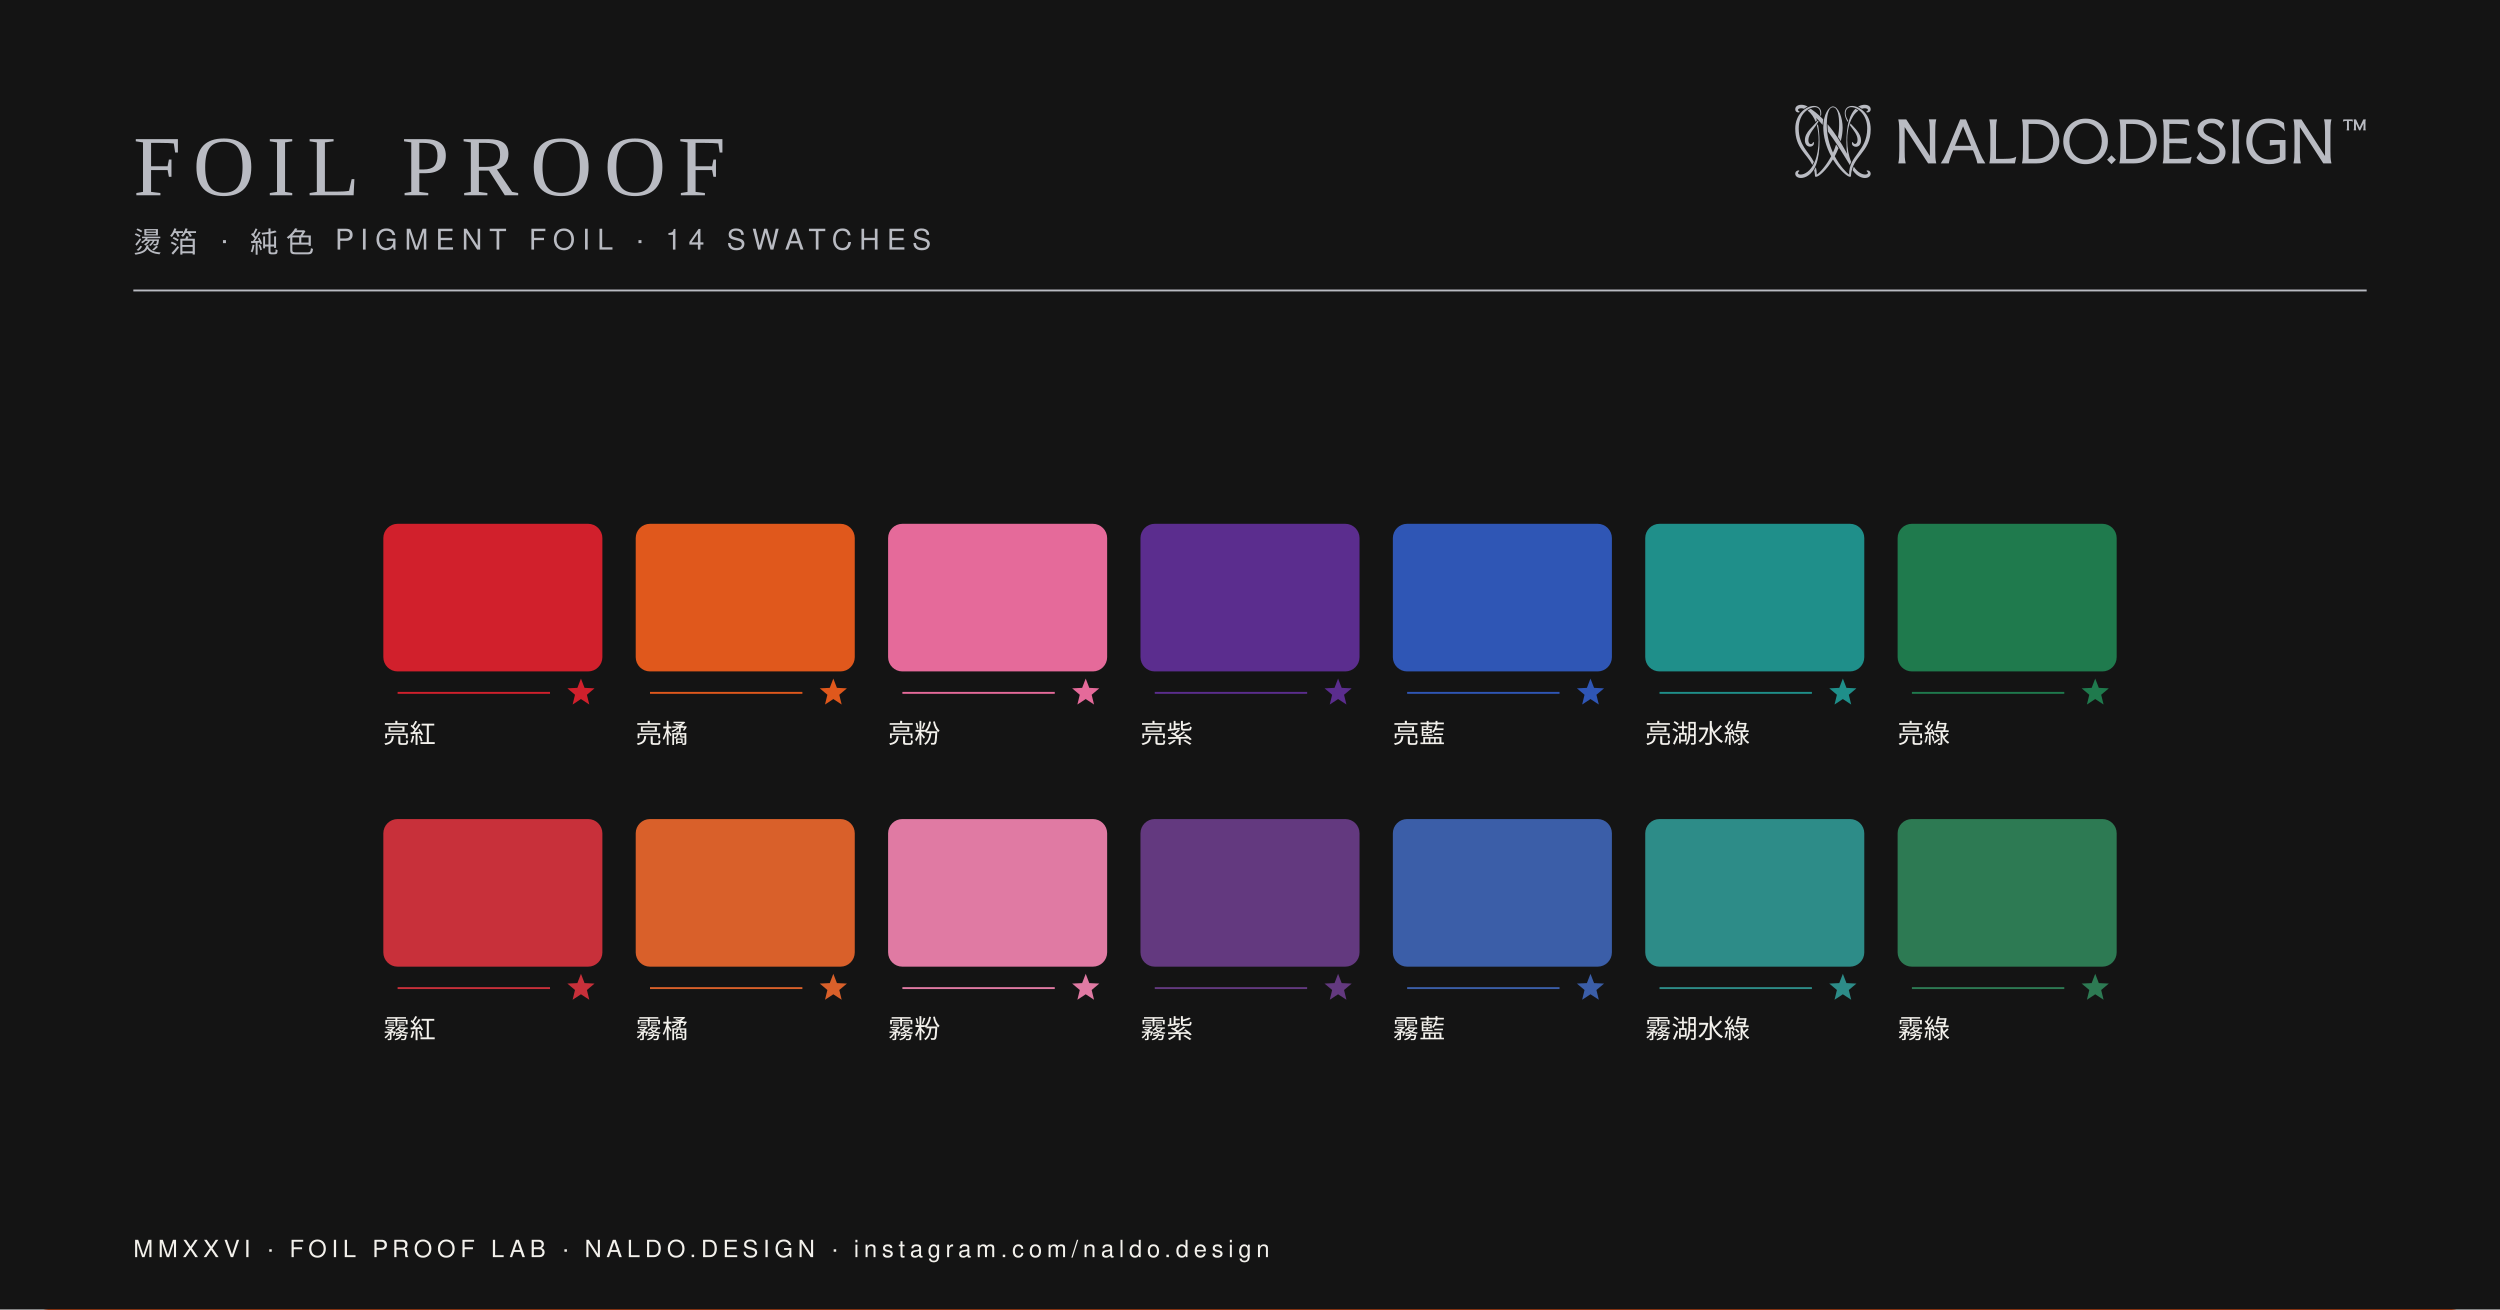
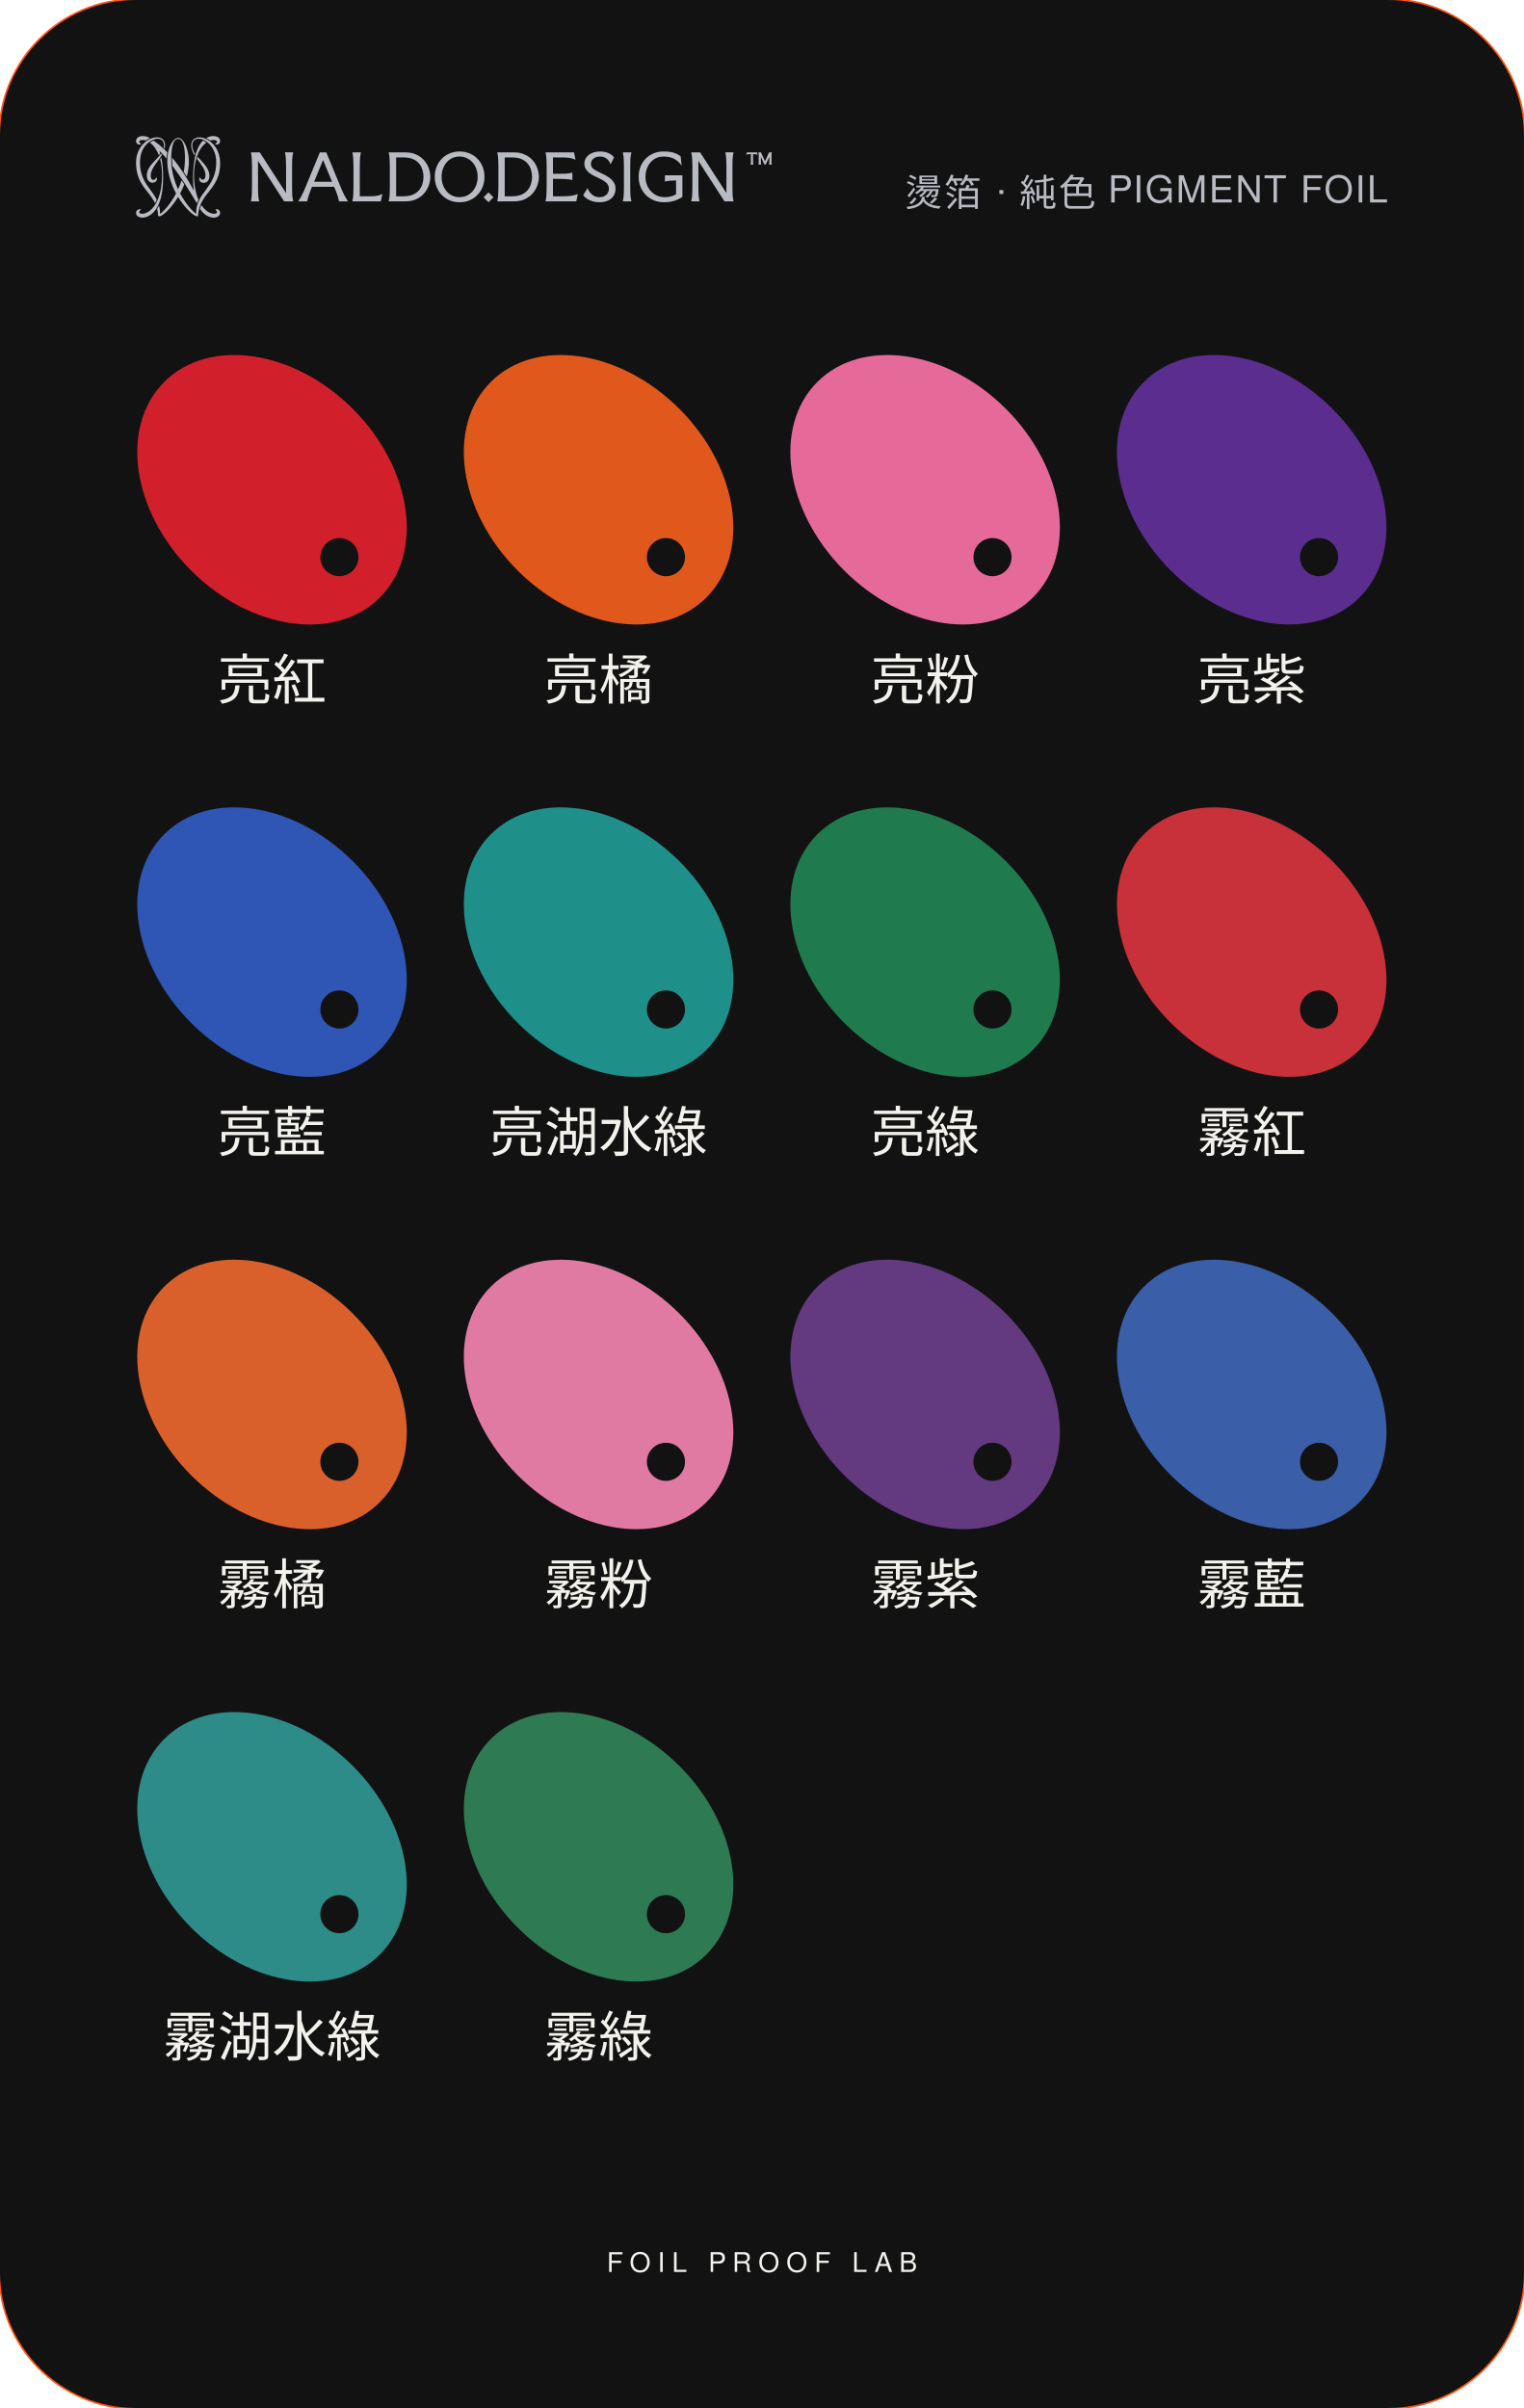
- <svg xmlns="http://www.w3.org/2000/svg" viewBox="0 0 1050 550" width="1050" height="550">
+ <svg xmlns="http://www.w3.org/2000/svg" viewBox="0 0 448 708" width="448" height="708">
  <g id="刀模">
-     <rect x="0" y="0" width="1050" height="550" rx="24" fill="none" stroke="#ff5511" stroke-width="1" />
+     <rect x="0" y="0" width="448" height="708" rx="40" fill="none" stroke="#ff5511" stroke-width="1" />
  </g>
-   <g id="紙_新百代 #141414">
-     <rect x="0" y="0" width="1050" height="550" fill="#141414" />
+   <g id="紙_銅版紙 #121212 0.5mm">
+     <rect x="0" y="0" width="448" height="708" rx="40" fill="#121212" />
  </g>
  <g id="燙箔_亮紅">
-     <rect x="161" y="220" width="92" height="62" rx="6" fill="#d1202c" />
-     <line x1="167" y1="291" x2="231" y2="291" stroke="#d1202c" stroke-width="0.8" />
-     <polygon points="244.0,285.0 245.5,288.9 249.7,289.1 246.5,291.8 247.5,295.9 244.0,293.6 240.5,295.9 241.5,291.8 238.3,289.1 242.5,288.9" fill="#d1202c" />
+     <path transform="translate(40 104) scale(0.22409)" d="M284.421 72.421C362.526 150.526 378.355 261.33 319.777 319.909C261.198 378.487 150.394 362.658 72.289 284.553C-5.816 206.449 -21.645 95.645 36.934 37.066C95.513 -21.513 206.316 -5.684 284.421 72.421ZM284.421 249.198C274.658 239.435 258.829 239.435 249.066 249.198C239.303 258.961 239.303 274.79 249.066 284.553C258.829 294.316 274.658 294.316 284.421 284.553C294.184 274.79 294.184 258.961 284.421 249.198Z" fill="#d1202c" />
  </g>
  <g id="燙箔_亮橘">
-     <rect x="267" y="220" width="92" height="62" rx="6" fill="#e0581c" />
-     <line x1="273" y1="291" x2="337" y2="291" stroke="#e0581c" stroke-width="0.8" />
-     <polygon points="350.0,285.0 351.5,288.9 355.7,289.1 352.5,291.8 353.5,295.9 350.0,293.6 346.5,295.9 347.5,291.8 344.3,289.1 348.5,288.9" fill="#e0581c" />
+     <path transform="translate(136 104) scale(0.22409)" d="M284.421 72.421C362.526 150.526 378.355 261.33 319.777 319.909C261.198 378.487 150.394 362.658 72.289 284.553C-5.816 206.449 -21.645 95.645 36.934 37.066C95.513 -21.513 206.316 -5.684 284.421 72.421ZM284.421 249.198C274.658 239.435 258.829 239.435 249.066 249.198C239.303 258.961 239.303 274.79 249.066 284.553C258.829 294.316 274.658 294.316 284.421 284.553C294.184 274.79 294.184 258.961 284.421 249.198Z" fill="#e0581c" />
  </g>
  <g id="燙箔_亮粉">
-     <rect x="373" y="220" width="92" height="62" rx="6" fill="#e56a9a" />
-     <line x1="379" y1="291" x2="443" y2="291" stroke="#e56a9a" stroke-width="0.8" />
-     <polygon points="456.0,285.0 457.5,288.9 461.7,289.1 458.5,291.8 459.5,295.9 456.0,293.6 452.5,295.9 453.5,291.8 450.3,289.1 454.5,288.9" fill="#e56a9a" />
+     <path transform="translate(232 104) scale(0.22409)" d="M284.421 72.421C362.526 150.526 378.355 261.33 319.777 319.909C261.198 378.487 150.394 362.658 72.289 284.553C-5.816 206.449 -21.645 95.645 36.934 37.066C95.513 -21.513 206.316 -5.684 284.421 72.421ZM284.421 249.198C274.658 239.435 258.829 239.435 249.066 249.198C239.303 258.961 239.303 274.79 249.066 284.553C258.829 294.316 274.658 294.316 284.421 284.553C294.184 274.79 294.184 258.961 284.421 249.198Z" fill="#e56a9a" />
  </g>
  <g id="燙箔_亮紫">
-     <rect x="479" y="220" width="92" height="62" rx="6" fill="#5b2d8e" />
-     <line x1="485" y1="291" x2="549" y2="291" stroke="#5b2d8e" stroke-width="0.8" />
-     <polygon points="562.0,285.0 563.5,288.9 567.7,289.1 564.5,291.8 565.5,295.9 562.0,293.6 558.5,295.9 559.5,291.8 556.3,289.1 560.5,288.9" fill="#5b2d8e" />
+     <path transform="translate(328 104) scale(0.22409)" d="M284.421 72.421C362.526 150.526 378.355 261.33 319.777 319.909C261.198 378.487 150.394 362.658 72.289 284.553C-5.816 206.449 -21.645 95.645 36.934 37.066C95.513 -21.513 206.316 -5.684 284.421 72.421ZM284.421 249.198C274.658 239.435 258.829 239.435 249.066 249.198C239.303 258.961 239.303 274.79 249.066 284.553C258.829 294.316 274.658 294.316 284.421 284.553C294.184 274.79 294.184 258.961 284.421 249.198Z" fill="#5b2d8e" />
  </g>
  <g id="燙箔_亮藍">
-     <rect x="585" y="220" width="92" height="62" rx="6" fill="#2f56b5" />
-     <line x1="591" y1="291" x2="655" y2="291" stroke="#2f56b5" stroke-width="0.8" />
-     <polygon points="668.0,285.0 669.5,288.9 673.7,289.1 670.5,291.8 671.5,295.9 668.0,293.6 664.5,295.9 665.5,291.8 662.3,289.1 666.5,288.9" fill="#2f56b5" />
+     <path transform="translate(40 237) scale(0.22409)" d="M284.421 72.421C362.526 150.526 378.355 261.33 319.777 319.909C261.198 378.487 150.394 362.658 72.289 284.553C-5.816 206.449 -21.645 95.645 36.934 37.066C95.513 -21.513 206.316 -5.684 284.421 72.421ZM284.421 249.198C274.658 239.435 258.829 239.435 249.066 249.198C239.303 258.961 239.303 274.79 249.066 284.553C258.829 294.316 274.658 294.316 284.421 284.553C294.184 274.79 294.184 258.961 284.421 249.198Z" fill="#2f56b5" />
  </g>
  <g id="燙箔_亮湖水綠">
-     <rect x="691" y="220" width="92" height="62" rx="6" fill="#1f8f8a" />
-     <line x1="697" y1="291" x2="761" y2="291" stroke="#1f8f8a" stroke-width="0.8" />
-     <polygon points="774.0,285.0 775.5,288.9 779.7,289.1 776.5,291.8 777.5,295.9 774.0,293.6 770.5,295.9 771.5,291.8 768.3,289.1 772.5,288.9" fill="#1f8f8a" />
+     <path transform="translate(136 237) scale(0.22409)" d="M284.421 72.421C362.526 150.526 378.355 261.33 319.777 319.909C261.198 378.487 150.394 362.658 72.289 284.553C-5.816 206.449 -21.645 95.645 36.934 37.066C95.513 -21.513 206.316 -5.684 284.421 72.421ZM284.421 249.198C274.658 239.435 258.829 239.435 249.066 249.198C239.303 258.961 239.303 274.79 249.066 284.553C258.829 294.316 274.658 294.316 284.421 284.553C294.184 274.79 294.184 258.961 284.421 249.198Z" fill="#1f8f8a" />
  </g>
  <g id="燙箔_亮綠">
-     <rect x="797" y="220" width="92" height="62" rx="6" fill="#1f7a4d" />
-     <line x1="803" y1="291" x2="867" y2="291" stroke="#1f7a4d" stroke-width="0.8" />
-     <polygon points="880.0,285.0 881.5,288.9 885.7,289.1 882.5,291.8 883.5,295.9 880.0,293.6 876.5,295.9 877.5,291.8 874.3,289.1 878.5,288.9" fill="#1f7a4d" />
+     <path transform="translate(232 237) scale(0.22409)" d="M284.421 72.421C362.526 150.526 378.355 261.33 319.777 319.909C261.198 378.487 150.394 362.658 72.289 284.553C-5.816 206.449 -21.645 95.645 36.934 37.066C95.513 -21.513 206.316 -5.684 284.421 72.421ZM284.421 249.198C274.658 239.435 258.829 239.435 249.066 249.198C239.303 258.961 239.303 274.79 249.066 284.553C258.829 294.316 274.658 294.316 284.421 284.553C294.184 274.79 294.184 258.961 284.421 249.198Z" fill="#1f7a4d" />
  </g>
  <g id="燙箔_霧紅">
-     <rect x="161" y="344" width="92" height="62" rx="6" fill="#c8303a" />
-     <line x1="167" y1="415" x2="231" y2="415" stroke="#c8303a" stroke-width="0.8" />
-     <polygon points="244.0,409.0 245.5,412.9 249.7,413.1 246.5,415.8 247.5,419.9 244.0,417.6 240.5,419.9 241.5,415.8 238.3,413.1 242.5,412.9" fill="#c8303a" />
+     <path transform="translate(328 237) scale(0.22409)" d="M284.421 72.421C362.526 150.526 378.355 261.33 319.777 319.909C261.198 378.487 150.394 362.658 72.289 284.553C-5.816 206.449 -21.645 95.645 36.934 37.066C95.513 -21.513 206.316 -5.684 284.421 72.421ZM284.421 249.198C274.658 239.435 258.829 239.435 249.066 249.198C239.303 258.961 239.303 274.79 249.066 284.553C258.829 294.316 274.658 294.316 284.421 284.553C294.184 274.79 294.184 258.961 284.421 249.198Z" fill="#c8303a" />
  </g>
  <g id="燙箔_霧橘">
-     <rect x="267" y="344" width="92" height="62" rx="6" fill="#d9602a" />
-     <line x1="273" y1="415" x2="337" y2="415" stroke="#d9602a" stroke-width="0.8" />
-     <polygon points="350.0,409.0 351.5,412.9 355.7,413.1 352.5,415.8 353.5,419.9 350.0,417.6 346.5,419.9 347.5,415.8 344.3,413.1 348.5,412.9" fill="#d9602a" />
+     <path transform="translate(40 370) scale(0.22409)" d="M284.421 72.421C362.526 150.526 378.355 261.33 319.777 319.909C261.198 378.487 150.394 362.658 72.289 284.553C-5.816 206.449 -21.645 95.645 36.934 37.066C95.513 -21.513 206.316 -5.684 284.421 72.421ZM284.421 249.198C274.658 239.435 258.829 239.435 249.066 249.198C239.303 258.961 239.303 274.79 249.066 284.553C258.829 294.316 274.658 294.316 284.421 284.553C294.184 274.79 294.184 258.961 284.421 249.198Z" fill="#d9602a" />
  </g>
  <g id="燙箔_霧粉">
-     <rect x="373" y="344" width="92" height="62" rx="6" fill="#e07aa3" />
-     <line x1="379" y1="415" x2="443" y2="415" stroke="#e07aa3" stroke-width="0.8" />
-     <polygon points="456.0,409.0 457.5,412.9 461.7,413.1 458.5,415.8 459.5,419.9 456.0,417.6 452.5,419.9 453.5,415.8 450.3,413.1 454.5,412.9" fill="#e07aa3" />
+     <path transform="translate(136 370) scale(0.22409)" d="M284.421 72.421C362.526 150.526 378.355 261.33 319.777 319.909C261.198 378.487 150.394 362.658 72.289 284.553C-5.816 206.449 -21.645 95.645 36.934 37.066C95.513 -21.513 206.316 -5.684 284.421 72.421ZM284.421 249.198C274.658 239.435 258.829 239.435 249.066 249.198C239.303 258.961 239.303 274.79 249.066 284.553C258.829 294.316 274.658 294.316 284.421 284.553C294.184 274.79 294.184 258.961 284.421 249.198Z" fill="#e07aa3" />
  </g>
  <g id="燙箔_霧紫">
-     <rect x="479" y="344" width="92" height="62" rx="6" fill="#63397f" />
-     <line x1="485" y1="415" x2="549" y2="415" stroke="#63397f" stroke-width="0.8" />
-     <polygon points="562.0,409.0 563.5,412.9 567.7,413.1 564.5,415.8 565.5,419.9 562.0,417.6 558.5,419.9 559.5,415.8 556.3,413.1 560.5,412.9" fill="#63397f" />
+     <path transform="translate(232 370) scale(0.22409)" d="M284.421 72.421C362.526 150.526 378.355 261.33 319.777 319.909C261.198 378.487 150.394 362.658 72.289 284.553C-5.816 206.449 -21.645 95.645 36.934 37.066C95.513 -21.513 206.316 -5.684 284.421 72.421ZM284.421 249.198C274.658 239.435 258.829 239.435 249.066 249.198C239.303 258.961 239.303 274.79 249.066 284.553C258.829 294.316 274.658 294.316 284.421 284.553C294.184 274.79 294.184 258.961 284.421 249.198Z" fill="#63397f" />
  </g>
  <g id="燙箔_霧藍">
-     <rect x="585" y="344" width="92" height="62" rx="6" fill="#3b5ea8" />
-     <line x1="591" y1="415" x2="655" y2="415" stroke="#3b5ea8" stroke-width="0.8" />
-     <polygon points="668.0,409.0 669.5,412.9 673.7,413.1 670.5,415.8 671.5,419.9 668.0,417.6 664.5,419.9 665.5,415.8 662.3,413.1 666.5,412.9" fill="#3b5ea8" />
+     <path transform="translate(328 370) scale(0.22409)" d="M284.421 72.421C362.526 150.526 378.355 261.33 319.777 319.909C261.198 378.487 150.394 362.658 72.289 284.553C-5.816 206.449 -21.645 95.645 36.934 37.066C95.513 -21.513 206.316 -5.684 284.421 72.421ZM284.421 249.198C274.658 239.435 258.829 239.435 249.066 249.198C239.303 258.961 239.303 274.79 249.066 284.553C258.829 294.316 274.658 294.316 284.421 284.553C294.184 274.79 294.184 258.961 284.421 249.198Z" fill="#3b5ea8" />
  </g>
  <g id="燙箔_霧湖水綠">
-     <rect x="691" y="344" width="92" height="62" rx="6" fill="#2d8c88" />
-     <line x1="697" y1="415" x2="761" y2="415" stroke="#2d8c88" stroke-width="0.8" />
-     <polygon points="774.0,409.0 775.5,412.9 779.7,413.1 776.5,415.8 777.5,419.9 774.0,417.6 770.5,419.9 771.5,415.8 768.3,413.1 772.5,412.9" fill="#2d8c88" />
+     <path transform="translate(40 503) scale(0.22409)" d="M284.421 72.421C362.526 150.526 378.355 261.33 319.777 319.909C261.198 378.487 150.394 362.658 72.289 284.553C-5.816 206.449 -21.645 95.645 36.934 37.066C95.513 -21.513 206.316 -5.684 284.421 72.421ZM284.421 249.198C274.658 239.435 258.829 239.435 249.066 249.198C239.303 258.961 239.303 274.79 249.066 284.553C258.829 294.316 274.658 294.316 284.421 284.553C294.184 274.79 294.184 258.961 284.421 249.198Z" fill="#2d8c88" />
  </g>
  <g id="燙箔_霧綠">
-     <rect x="797" y="344" width="92" height="62" rx="6" fill="#2d7a53" />
-     <line x1="803" y1="415" x2="867" y2="415" stroke="#2d7a53" stroke-width="0.8" />
-     <polygon points="880.0,409.0 881.5,412.9 885.7,413.1 882.5,415.8 883.5,419.9 880.0,417.6 876.5,419.9 877.5,415.8 874.3,413.1 878.5,412.9" fill="#2d7a53" />
+     <path transform="translate(136 503) scale(0.22409)" d="M284.421 72.421C362.526 150.526 378.355 261.33 319.777 319.909C261.198 378.487 150.394 362.658 72.289 284.553C-5.816 206.449 -21.645 95.645 36.934 37.066C95.513 -21.513 206.316 -5.684 284.421 72.421ZM284.421 249.198C274.658 239.435 258.829 239.435 249.066 249.198C239.303 258.961 239.303 274.79 249.066 284.553C258.829 294.316 274.658 294.316 284.421 284.553C294.184 274.79 294.184 258.961 284.421 249.198Z" fill="#2d7a53" />
  </g>
  <g id="燙箔_霧銀 MS-03">
-     <text x="56" y="82" font-family="Georgia, 'Times New Roman', serif" font-size="36" letter-spacing="5" fill="#b9bbc2">FOIL PROOF</text>
-     <text x="56" y="106" font-family="Helvetica, Arial, sans-serif" font-size="12" letter-spacing="3" fill="#b9bbc2">燙箔 · 純色  PIGMENT FOIL · 14 SWATCHES</text>
-     <line x1="56" y1="122" x2="994" y2="122" stroke="#b9bbc2" stroke-width="0.8" />
-     <g id="logo" transform="translate(754.0 44.0) scale(0.15385) translate(-200.0 -200.0)" fill="#b9bbc2">
+     <g id="logo" transform="translate(40 40) scale(0.12) translate(-200.0 -200.0)" fill="#b9bbc2">
      <path d="M263.644 245.786C254.719 261.592 235.894 279.223 235.894 296.736C235.894 302.818 237.929 307.285 242.488 307.285C248.461 307.285 247.679 301.724 249.638 301.724C250.387 301.724 251.085 302.12 251.085 304.854C251.085 310.784 245.971 314.376 240.402 314.376C233.715 314.376 226.354 309.203 226.354 296.711C226.354 273.696 249.277 259.918 261.213 243.203C261.348 243.338 262.433 244.473 263.644 245.786Z" />
      <path d="M271.004 222.905C271.004 225.303 270.702 227.885 270.054 230.636C269.347 229.963 268.632 229.29 267.917 228.634C267.917 228.466 268.38 226.615 268.38 223.604C268.38 212.281 262.021 206.612 253.054 206.612C249.235 206.612 244.936 207.638 240.453 209.699H240.444C240.36 209.749 235.33 212.063 231.931 214.78H231.906V214.796C216.302 226.144 209.539 244.852 209.539 264.527C209.539 311.541 236.836 328.163 250.799 356.014C249.302 359.371 248.082 361.701 246.526 364.393C231.629 333.075 200 318.876 200 264.981C200 225.252 230.081 203.18 251.085 203.18C262.349 203.18 271.004 209.531 271.004 222.897V222.905Z" />
      <path d="M405.998 267.026C405.998 223.208 373.949 203.213 355.047 203.213C342.858 203.213 335.128 210.919 335.128 222.948C335.128 229.829 337.651 238.123 343.321 247.199C343.666 245.794 344.044 244.415 344.44 243.06C339.897 236.524 337.593 229.357 337.593 223.116C337.593 213.35 343.245 205.846 354.845 206.57C371.257 207.596 396.459 227.137 396.459 264.351C396.459 327.254 346.156 337.769 347.098 390.604C339.763 385.422 322.291 367.673 307.899 340.587C311.625 333.673 315.091 326.279 318.111 318.506C317.202 317.076 314.645 313.139 311.516 308.412C309.034 316.243 306.115 323.654 302.944 330.594C293.136 309.304 286.078 283.446 286.078 255.754C286.078 237.265 288.636 206.915 302.995 206.915C315.562 206.915 319.844 229.719 319.844 253.129C319.844 265.629 318.624 278.289 316.79 287.752C318.599 290.503 321.593 295.096 324.302 299.487C327.969 285.532 329.408 273.158 329.408 262.374C329.408 237.029 318.758 205.047 303.003 204.467C292.404 204.509 276.413 225.084 276.581 261.684C276.691 285.599 283.454 313.686 298.032 340.596C284.06 367.169 267.084 385.22 258.841 390.68C258.841 383.681 258.101 377.095 256.326 370.432C254.988 373.259 253.398 376.186 251.691 378.836C253.777 387.265 253.642 391.975 253.979 394.44C254.105 395.323 254.29 395.92 254.66 396.299C255.03 396.677 255.594 396.82 256.46 396.82C264.435 396.82 285.506 378.129 302.969 349.209C320.752 378.449 342.295 396.837 349.832 396.837C350.404 396.837 350.883 396.61 351.253 396.24C351.699 395.794 351.977 395.13 352.01 394.44C354.997 338.56 405.989 331.738 405.989 267.017L405.998 267.026Z" />
      <path d="M379.669 297.3C379.669 309.732 372.426 314.754 365.755 314.754C360.069 314.754 354.795 311.104 354.795 305.291C354.795 302.145 355.695 301.817 356.317 301.817C357.529 301.817 357.899 303.928 359.413 305.442C360.263 306.292 361.768 306.965 363.383 306.965C366.529 306.965 370.104 304.408 370.104 295.575C370.104 281.872 359.001 269.213 349.319 255.956C349.529 255.207 350.572 251.851 350.841 251.043C361.718 263.198 379.669 278.482 379.669 297.3Z" />
      <path d="M234.018 204.971C230.569 206.511 226.91 208.732 224.007 210.919C221.131 209.943 218.489 209.548 216.21 209.548C210.893 209.548 207.503 211.718 207.503 213.871C207.503 217.413 211.962 217.614 211.962 219.272C211.962 220.306 210.506 220.971 208.614 220.971C205.081 220.971 200.017 218.666 200.017 212.222C200.017 204.475 207.344 200.008 216.613 200.008C222.106 200.008 228.289 201.581 234.018 204.971Z" />
      <path d="M266.344 300.69C266.344 323.292 263.552 346.896 256.654 364.275C246.509 390.259 228.6 399.924 215.629 399.924C206.629 399.924 200 395.273 200 388.19C200 381.965 205.653 379.105 208.942 379.105C210.296 379.105 211.264 379.593 211.264 380.527C211.264 381.805 207.512 383.471 207.512 386.364C207.512 388.779 210.406 390.495 214.897 390.495C224.63 390.495 241.824 382.419 253.138 355.939C260.422 339.14 263.787 317.404 263.787 296.694C263.787 282.184 262.138 268.17 259.026 256.721C259.968 255.392 260.893 254.046 261.794 252.692C264.611 265.722 266.344 282.89 266.344 300.69Z" />
      <path d="M405.989 212.222C405.989 218.666 400.925 220.954 397.392 220.954C395.5 220.954 394.044 220.298 394.044 219.271C394.044 217.614 398.494 217.412 398.494 213.871C398.494 211.827 395.188 209.531 389.779 209.531C387.491 209.531 384.825 209.943 381.881 210.961C378.752 208.664 375.126 206.578 371.795 205.081C378.255 201.211 384.615 200 389.695 200C395.769 200 405.989 202.725 405.989 212.222Z" />
      <path d="M405.955 388.055C405.955 393.725 401.001 400 389.746 400C388.333 400 370.55 399.798 356.586 378.44C357.276 375.723 358.395 372.275 359.791 368.893C370.634 385.363 383.084 390.427 390.865 390.427C395.508 390.427 398.494 388.627 398.494 386.364C398.494 383.471 394.734 381.805 394.734 380.527C394.734 379.492 395.575 379.155 396.652 379.155C402.608 379.155 405.955 383.395 405.955 388.055Z" />
      <path d="M276.548 239.99C276.548 240.225 275.168 245.702 274.621 255.013C266.108 244.995 260.742 239.645 256.998 235.902C257.73 237.87 258.605 240.486 259.169 242.438C258.235 243.716 256.99 245.306 255.77 246.736C251.32 235.136 243.876 223.133 233.723 216.058C234.463 215.318 238.863 212.651 242.496 211.062H242.505C261.053 223.402 276.077 239.502 276.548 239.99Z" />
      <path d="M341.925 296.728C341.925 318.397 345.903 339.881 352.81 355.829C352.751 355.922 350.538 360.389 349.049 364.653C326.388 326.952 308.656 298.763 289.081 273.04C288.198 264.939 288.08 257.865 288.139 252.793C308.992 277.221 325.942 304.862 338.997 328.979C339.948 330.745 340.873 332.487 341.782 334.203C341.521 332.352 341.285 330.451 341.075 328.491C340.84 328.491 339.712 317.396 339.712 301.893C339.712 284.556 341.117 261.701 346.745 242.699C351.253 227.54 357.478 217.539 364.098 211.062H364.107C366.916 212.239 370.003 214.107 372.401 215.932C350.9 231.208 341.925 264.174 341.925 296.728Z" />
      <path d="M503.087 240.008L567.496 339.872V274.225C567.496 268.444 567.342 262.664 567.032 256.884C566.825 251.104 566.051 245.427 564.709 239.853H584.992C583.65 245.427 582.824 251.104 582.515 256.884C582.308 262.664 582.205 268.444 582.205 274.225V325.473C582.205 331.253 582.308 337.085 582.515 342.969C582.824 348.749 583.65 354.426 584.992 360H562.697L498.752 260.909V325.628C498.752 331.408 498.855 337.189 499.062 342.969C499.372 348.749 500.197 354.426 501.539 360H481.257C482.598 354.426 483.373 348.749 483.579 342.969C483.889 337.189 484.044 331.408 484.044 325.628V274.38C484.044 268.599 483.889 262.819 483.579 257.039C483.373 251.258 482.598 245.581 481.257 240.008H503.087ZM650.263 240.008H666.056L704.453 332.905C706.518 337.447 708.634 341.833 710.801 346.065C713.072 350.194 715.808 354.839 719.007 360H697.176C696.557 356.697 695.68 353.084 694.544 349.162C693.409 345.136 691.499 339.717 688.816 332.905L685.255 324.389H631.064L627.503 332.905C624.923 339.717 623.013 345.136 621.775 349.162C620.639 353.084 619.762 356.697 619.143 360H597.312C600.512 355.149 603.144 350.762 605.208 346.84C607.376 342.814 609.388 338.685 611.246 334.453L650.263 240.008ZM636.174 312.003H680.145L658.16 258.742L636.174 312.003ZM729.83 360C731.171 354.426 731.946 348.749 732.152 342.969C732.462 337.189 732.617 331.408 732.617 325.628V274.38C732.617 268.599 732.462 262.819 732.152 257.039C731.946 251.258 731.171 245.581 729.83 240.008H750.886C749.545 245.581 748.719 251.258 748.409 257.039C748.203 262.819 748.099 268.599 748.099 274.38V347.614H769.776C775.453 347.614 780.252 347.459 784.175 347.149C788.097 346.736 791.555 346.117 794.548 345.291C797.645 344.362 800.586 343.175 803.373 341.73L799.657 360H729.83ZM859.607 240.008C870.135 240.008 879.218 241.866 886.856 245.581C894.598 249.194 900.997 253.994 906.055 259.98C911.113 265.864 914.829 272.315 917.203 279.334C919.68 286.353 920.919 293.217 920.919 299.926C920.919 306.636 919.68 313.5 917.203 320.519C914.829 327.538 911.113 334.04 906.055 340.027C900.997 346.014 894.598 350.865 886.856 354.581C879.218 358.194 870.135 360 859.607 360H818.887C820.228 354.426 821.003 348.749 821.209 342.969C821.519 337.189 821.673 331.408 821.673 325.628V274.38C821.673 268.599 821.519 262.819 821.209 257.039C821.003 251.258 820.228 245.581 818.887 240.008H859.607ZM837.156 347.614H854.962C864.768 347.614 872.819 346.117 879.115 343.124C885.515 340.13 890.521 336.26 894.133 331.511C897.849 326.66 900.43 321.499 901.875 316.029C903.423 310.455 904.197 305.087 904.197 299.926C904.197 294.765 903.423 289.45 901.875 283.979C900.43 278.405 897.849 273.244 894.133 268.496C890.521 263.645 885.515 259.774 879.115 256.884C872.819 253.891 864.768 252.394 854.962 252.394H837.156V347.614ZM992.554 362.168C983.677 362.168 975.523 360.619 968.091 357.523C960.659 354.323 954.208 349.885 948.737 344.207C943.37 338.53 939.189 331.924 936.196 324.389C933.203 316.854 931.706 308.7 931.706 299.926C931.706 291.153 933.203 282.998 936.196 275.463C939.189 267.928 943.37 261.374 948.737 255.8C954.208 250.123 960.659 245.736 968.091 242.64C975.523 239.44 983.677 237.84 992.554 237.84C1001.43 237.84 1009.58 239.388 1017.02 242.485C1024.45 245.581 1030.9 249.968 1036.37 255.645C1041.84 261.219 1046.07 267.774 1049.07 275.309C1052.06 282.844 1053.56 291.05 1053.56 299.926C1053.56 308.7 1052.06 316.854 1049.07 324.389C1046.07 331.924 1041.84 338.53 1036.37 344.207C1030.9 349.885 1024.45 354.323 1017.02 357.523C1009.58 360.619 1001.43 362.168 992.554 362.168ZM992.399 349.781C999.108 349.781 1005.2 348.439 1010.67 345.756C1016.14 343.072 1020.84 339.459 1024.76 334.918C1028.68 330.273 1031.67 324.957 1033.74 318.97C1035.8 312.88 1036.83 306.532 1036.83 299.926C1036.83 293.217 1035.8 286.869 1033.74 280.882C1031.67 274.896 1028.68 269.632 1024.76 265.09C1020.84 260.445 1016.14 256.832 1010.67 254.252C1005.2 251.568 999.108 250.226 992.399 250.226C985.69 250.226 979.6 251.568 974.129 254.252C968.762 256.832 964.169 260.445 960.349 265.09C956.53 269.735 953.589 275.051 951.524 281.037C949.46 286.921 948.428 293.217 948.428 299.926C948.428 306.532 949.46 312.88 951.524 318.97C953.589 324.957 956.53 330.273 960.349 334.918C964.169 339.459 968.762 343.072 974.129 345.756C979.6 348.439 985.69 349.781 992.399 349.781ZM1063.4 338.014L1075.48 350.091L1063.4 362.168L1051.32 350.091L1063.4 338.014ZM1125.57 240.008C1136.1 240.008 1145.18 241.866 1152.82 245.581C1160.56 249.194 1166.96 253.994 1172.02 259.98C1177.07 265.864 1180.79 272.315 1183.16 279.334C1185.64 286.353 1186.88 293.217 1186.88 299.926C1186.88 306.636 1185.64 313.5 1183.16 320.519C1180.79 327.538 1177.07 334.04 1172.02 340.027C1166.96 346.014 1160.56 350.865 1152.82 354.581C1145.18 358.194 1136.1 360 1125.57 360H1084.85C1086.19 354.426 1086.96 348.749 1087.17 342.969C1087.48 337.189 1087.63 331.408 1087.63 325.628V274.38C1087.63 268.599 1087.48 262.819 1087.17 257.039C1086.96 251.258 1086.19 245.581 1084.85 240.008H1125.57ZM1103.12 347.614H1120.92C1130.73 347.614 1138.78 346.117 1145.08 343.124C1151.48 340.13 1156.48 336.26 1160.09 331.511C1163.81 326.66 1166.39 321.499 1167.84 316.029C1169.38 310.455 1170.16 305.087 1170.16 299.926C1170.16 294.765 1169.38 289.45 1167.84 283.979C1166.39 278.405 1163.81 273.244 1160.09 268.496C1156.48 263.645 1151.48 259.774 1145.08 256.884C1138.78 253.891 1130.73 252.394 1120.92 252.394H1103.12V347.614ZM1272.91 240.008L1276.63 258.277C1273.84 256.832 1270.9 255.697 1267.8 254.871C1264.81 253.942 1261.35 253.323 1257.43 253.013C1253.51 252.6 1248.71 252.394 1243.03 252.394H1221.36V292.495H1234.52C1240.3 292.495 1246.08 292.391 1251.86 292.185C1257.64 291.875 1263.31 291.05 1268.89 289.708V307.668C1263.31 306.326 1257.64 305.552 1251.86 305.345C1246.08 305.036 1240.3 304.881 1234.52 304.881H1221.36V347.614H1244.27C1252.73 347.614 1260.11 347.201 1266.41 346.375C1272.81 345.446 1278.07 343.898 1282.2 341.73L1278.49 360H1203.09C1204.43 354.426 1205.2 348.749 1205.41 342.969C1205.72 337.189 1205.87 331.408 1205.87 325.628V274.38C1205.87 268.599 1205.72 262.819 1205.41 257.039C1205.2 251.258 1204.43 245.581 1203.09 240.008H1272.91ZM1371.05 252.239L1362.54 268.961H1362.07C1361.35 266.07 1359.91 263.18 1357.74 260.29C1355.67 257.4 1352.89 255.026 1349.38 253.168C1345.97 251.207 1341.74 250.226 1336.68 250.226C1330.18 250.226 1324.81 251.878 1320.58 255.181C1316.45 258.484 1314.39 262.871 1314.39 268.341C1314.39 272.573 1315.78 276.083 1318.57 278.87C1321.35 281.553 1324.97 283.979 1329.4 286.147C1333.84 288.211 1338.54 290.43 1343.49 292.804C1348.76 295.281 1353.76 298.172 1358.51 301.475C1363.26 304.674 1367.13 308.545 1370.12 313.087C1373.12 317.525 1374.61 322.893 1374.61 329.189C1374.61 335.692 1373.01 341.421 1369.82 346.375C1366.72 351.33 1362.23 355.2 1356.34 357.987C1350.56 360.774 1343.6 362.168 1335.44 362.168C1329.04 362.168 1323.47 361.445 1318.72 360C1313.97 358.555 1309.95 356.852 1306.64 354.891C1303.45 352.826 1300.92 350.865 1299.06 349.007C1297.2 347.149 1295.96 345.807 1295.34 344.982L1305.72 328.105H1306.18C1307.52 331.511 1309.43 334.866 1311.91 338.169C1314.49 341.472 1317.69 344.259 1321.51 346.53C1325.43 348.697 1330.08 349.781 1335.44 349.781C1342.15 349.781 1347.62 347.872 1351.85 344.053C1356.19 340.13 1358.36 335.176 1358.36 329.189C1358.36 323.099 1356.29 318.248 1352.16 314.635C1348.04 310.919 1342.98 307.616 1336.99 304.726C1332.66 302.558 1328.22 300.442 1323.68 298.378C1319.24 296.21 1315.11 293.785 1311.29 291.101C1307.47 288.314 1304.37 285.063 1302 281.347C1299.63 277.631 1298.39 273.141 1298.28 267.877C1298.18 262.096 1299.73 256.987 1302.93 252.549C1306.13 248.007 1310.67 244.446 1316.55 241.866C1322.44 239.182 1329.25 237.84 1336.99 237.84C1342.87 237.84 1347.88 238.511 1352.01 239.853C1356.24 241.091 1359.7 242.64 1362.38 244.498C1365.07 246.252 1367.08 247.904 1368.42 249.452C1369.87 250.897 1370.74 251.826 1371.05 252.239ZM1413.48 240.008C1412.14 245.581 1411.31 251.258 1411 257.039C1410.8 262.819 1410.69 268.599 1410.69 274.38V325.628C1410.69 331.408 1410.8 337.189 1411 342.969C1411.31 348.749 1412.14 354.426 1413.48 360H1392.42C1393.77 354.426 1394.54 348.749 1394.75 342.969C1395.06 337.189 1395.21 331.408 1395.21 325.628V274.38C1395.21 268.599 1395.06 262.819 1394.75 257.039C1394.54 251.258 1393.77 245.581 1392.42 240.008H1413.48ZM1538.41 349.162C1531.29 353.807 1524.07 357.161 1516.74 359.226C1509.41 361.187 1501.72 362.168 1493.67 362.168C1484.48 362.168 1476.07 360.619 1468.43 357.523C1460.79 354.323 1454.19 349.885 1448.61 344.207C1443.14 338.53 1438.86 331.924 1435.76 324.389C1432.77 316.854 1431.27 308.7 1431.27 299.926C1431.27 291.153 1432.72 282.998 1435.61 275.463C1438.6 267.928 1442.78 261.374 1448.15 255.8C1453.62 250.123 1460.02 245.736 1467.35 242.64C1474.78 239.44 1482.98 237.84 1491.96 237.84C1502.18 237.84 1510.49 238.821 1516.89 240.782C1523.29 242.743 1529.02 245.685 1534.08 249.607L1536.55 272.057H1536.09C1531.96 265.761 1526.39 260.548 1519.37 256.419C1512.45 252.291 1503.32 250.226 1491.96 250.226C1483.09 250.226 1475.35 252.497 1468.74 257.039C1462.13 261.58 1457.02 267.619 1453.41 275.154C1449.8 282.586 1447.99 290.843 1447.99 299.926C1447.99 306.739 1449.13 313.138 1451.4 319.125C1453.67 325.112 1456.92 330.428 1461.15 335.073C1465.39 339.614 1470.39 343.227 1476.17 345.911C1481.95 348.491 1488.35 349.781 1495.37 349.781C1500.84 349.781 1506 349.11 1510.85 347.769C1515.7 346.427 1519.73 344.724 1522.93 342.659V308.752C1518.29 308.855 1513.69 309.061 1509.15 309.371C1504.61 309.681 1500.07 310.403 1495.53 311.539V296.21H1538.41V349.162ZM1581.9 240.008L1646.31 339.872V274.225C1646.31 268.444 1646.15 262.664 1645.84 256.884C1645.64 251.104 1644.86 245.427 1643.52 239.853H1663.8C1662.46 245.427 1661.64 251.104 1661.33 256.884C1661.12 262.664 1661.02 268.444 1661.02 274.225V325.473C1661.02 331.253 1661.12 337.085 1661.33 342.969C1661.64 348.749 1662.46 354.426 1663.8 360H1641.51L1577.57 260.909V325.628C1577.57 331.408 1577.67 337.189 1577.87 342.969C1578.18 348.749 1579.01 354.426 1580.35 360H1560.07C1561.41 354.426 1562.19 348.749 1562.39 342.969C1562.7 337.189 1562.86 331.408 1562.86 325.628V274.38C1562.86 268.599 1562.7 262.819 1562.39 257.039C1562.19 251.258 1561.41 245.581 1560.07 240.008H1581.9Z" />
      <path d="M1721.42 240L1722.74 246.17C1721.42 245.509 1719.87 244.848 1718.33 244.627C1716.79 244.407 1714.37 244.187 1711.5 244.187V258.509C1711.5 260.492 1711.5 262.475 1711.5 264.238C1711.5 266.221 1711.94 267.984 1712.38 269.967H1705.33C1705.77 268.204 1705.99 266.221 1706.21 264.238C1706.43 262.255 1706.21 260.492 1706.21 258.509V244.187C1703.35 244.187 1701.15 244.187 1699.6 244.627C1698.06 244.848 1696.52 245.509 1694.98 246.17L1696.3 240H1721.86H1721.42ZM1730.89 240L1740.81 261.814L1750.72 240H1757.55C1757.11 241.763 1756.89 243.746 1756.67 245.729C1756.67 247.712 1756.67 249.695 1756.67 251.458V258.289C1756.67 260.272 1756.67 262.255 1756.67 264.018C1756.67 266.001 1757.11 267.763 1757.55 269.747H1750.5C1750.94 267.984 1751.16 266.001 1751.38 264.018C1751.38 262.034 1751.38 260.272 1751.38 258.289V250.356V250.797L1742.57 269.747H1739.26L1730.67 250.797V258.289C1730.67 260.272 1730.67 262.255 1730.67 264.018C1730.67 265.78 1730.89 267.763 1731.55 269.747H1724.5C1724.94 267.984 1725.16 266.001 1725.38 264.018C1725.38 262.034 1725.38 260.272 1725.38 258.289V251.458C1725.38 249.475 1725.38 247.492 1725.38 245.729C1725.38 243.746 1724.94 241.983 1724.5 240H1731.33H1730.89Z" />
    </g>
+     <text x="408" y="60.6" text-anchor="end" font-family="Helvetica, Arial, sans-serif" font-size="11" letter-spacing=".5" fill="#b9bbc2">燙箔 · 純色  PIGMENT FOIL</text>
  </g>
  <g id="印刷_白墨 標籤">
-     <text x="161" y="312" font-family="Helvetica, Arial, sans-serif" font-size="11" fill="#f3f1ec">亮紅</text>
-     <text x="267" y="312" font-family="Helvetica, Arial, sans-serif" font-size="11" fill="#f3f1ec">亮橘</text>
-     <text x="373" y="312" font-family="Helvetica, Arial, sans-serif" font-size="11" fill="#f3f1ec">亮粉</text>
-     <text x="479" y="312" font-family="Helvetica, Arial, sans-serif" font-size="11" fill="#f3f1ec">亮紫</text>
-     <text x="585" y="312" font-family="Helvetica, Arial, sans-serif" font-size="11" fill="#f3f1ec">亮藍</text>
-     <text x="691" y="312" font-family="Helvetica, Arial, sans-serif" font-size="11" fill="#f3f1ec">亮湖水綠</text>
-     <text x="797" y="312" font-family="Helvetica, Arial, sans-serif" font-size="11" fill="#f3f1ec">亮綠</text>
-     <text x="161" y="436" font-family="Helvetica, Arial, sans-serif" font-size="11" fill="#f3f1ec">霧紅</text>
-     <text x="267" y="436" font-family="Helvetica, Arial, sans-serif" font-size="11" fill="#f3f1ec">霧橘</text>
-     <text x="373" y="436" font-family="Helvetica, Arial, sans-serif" font-size="11" fill="#f3f1ec">霧粉</text>
-     <text x="479" y="436" font-family="Helvetica, Arial, sans-serif" font-size="11" fill="#f3f1ec">霧紫</text>
-     <text x="585" y="436" font-family="Helvetica, Arial, sans-serif" font-size="11" fill="#f3f1ec">霧藍</text>
-     <text x="691" y="436" font-family="Helvetica, Arial, sans-serif" font-size="11" fill="#f3f1ec">霧湖水綠</text>
-     <text x="797" y="436" font-family="Helvetica, Arial, sans-serif" font-size="11" fill="#f3f1ec">霧綠</text>
-     <text x="56" y="528" font-family="Helvetica, Arial, sans-serif" font-size="10" letter-spacing="2" fill="#f3f1ec">MMXXVI · FOIL PROOF LAB · NALDO.DESIGN · instagram.com/naldo.design</text>
+     <text x="80.0" y="205.6" text-anchor="middle" font-family="Helvetica, Arial, sans-serif" font-size="16" fill="#f3f1ec">亮紅</text>
+     <text x="176.0" y="205.6" text-anchor="middle" font-family="Helvetica, Arial, sans-serif" font-size="16" fill="#f3f1ec">亮橘</text>
+     <text x="272.0" y="205.6" text-anchor="middle" font-family="Helvetica, Arial, sans-serif" font-size="16" fill="#f3f1ec">亮粉</text>
+     <text x="368.0" y="205.6" text-anchor="middle" font-family="Helvetica, Arial, sans-serif" font-size="16" fill="#f3f1ec">亮紫</text>
+     <text x="80.0" y="338.6" text-anchor="middle" font-family="Helvetica, Arial, sans-serif" font-size="16" fill="#f3f1ec">亮藍</text>
+     <text x="176.0" y="338.6" text-anchor="middle" font-family="Helvetica, Arial, sans-serif" font-size="16" fill="#f3f1ec">亮湖水綠</text>
+     <text x="272.0" y="338.6" text-anchor="middle" font-family="Helvetica, Arial, sans-serif" font-size="16" fill="#f3f1ec">亮綠</text>
+     <text x="368.0" y="338.6" text-anchor="middle" font-family="Helvetica, Arial, sans-serif" font-size="16" fill="#f3f1ec">霧紅</text>
+     <text x="80.0" y="471.6" text-anchor="middle" font-family="Helvetica, Arial, sans-serif" font-size="16" fill="#f3f1ec">霧橘</text>
+     <text x="176.0" y="471.6" text-anchor="middle" font-family="Helvetica, Arial, sans-serif" font-size="16" fill="#f3f1ec">霧粉</text>
+     <text x="272.0" y="471.6" text-anchor="middle" font-family="Helvetica, Arial, sans-serif" font-size="16" fill="#f3f1ec">霧紫</text>
+     <text x="368.0" y="471.6" text-anchor="middle" font-family="Helvetica, Arial, sans-serif" font-size="16" fill="#f3f1ec">霧藍</text>
+     <text x="80.0" y="604.6" text-anchor="middle" font-family="Helvetica, Arial, sans-serif" font-size="16" fill="#f3f1ec">霧湖水綠</text>
+     <text x="176.0" y="604.6" text-anchor="middle" font-family="Helvetica, Arial, sans-serif" font-size="16" fill="#f3f1ec">霧綠</text>
+     <text x="224.0" y="668.0" text-anchor="middle" font-family="Helvetica, Arial, sans-serif" font-size="8" letter-spacing="2" fill="#f3f1ec">FOIL PROOF LAB</text>
  </g>
</svg>
